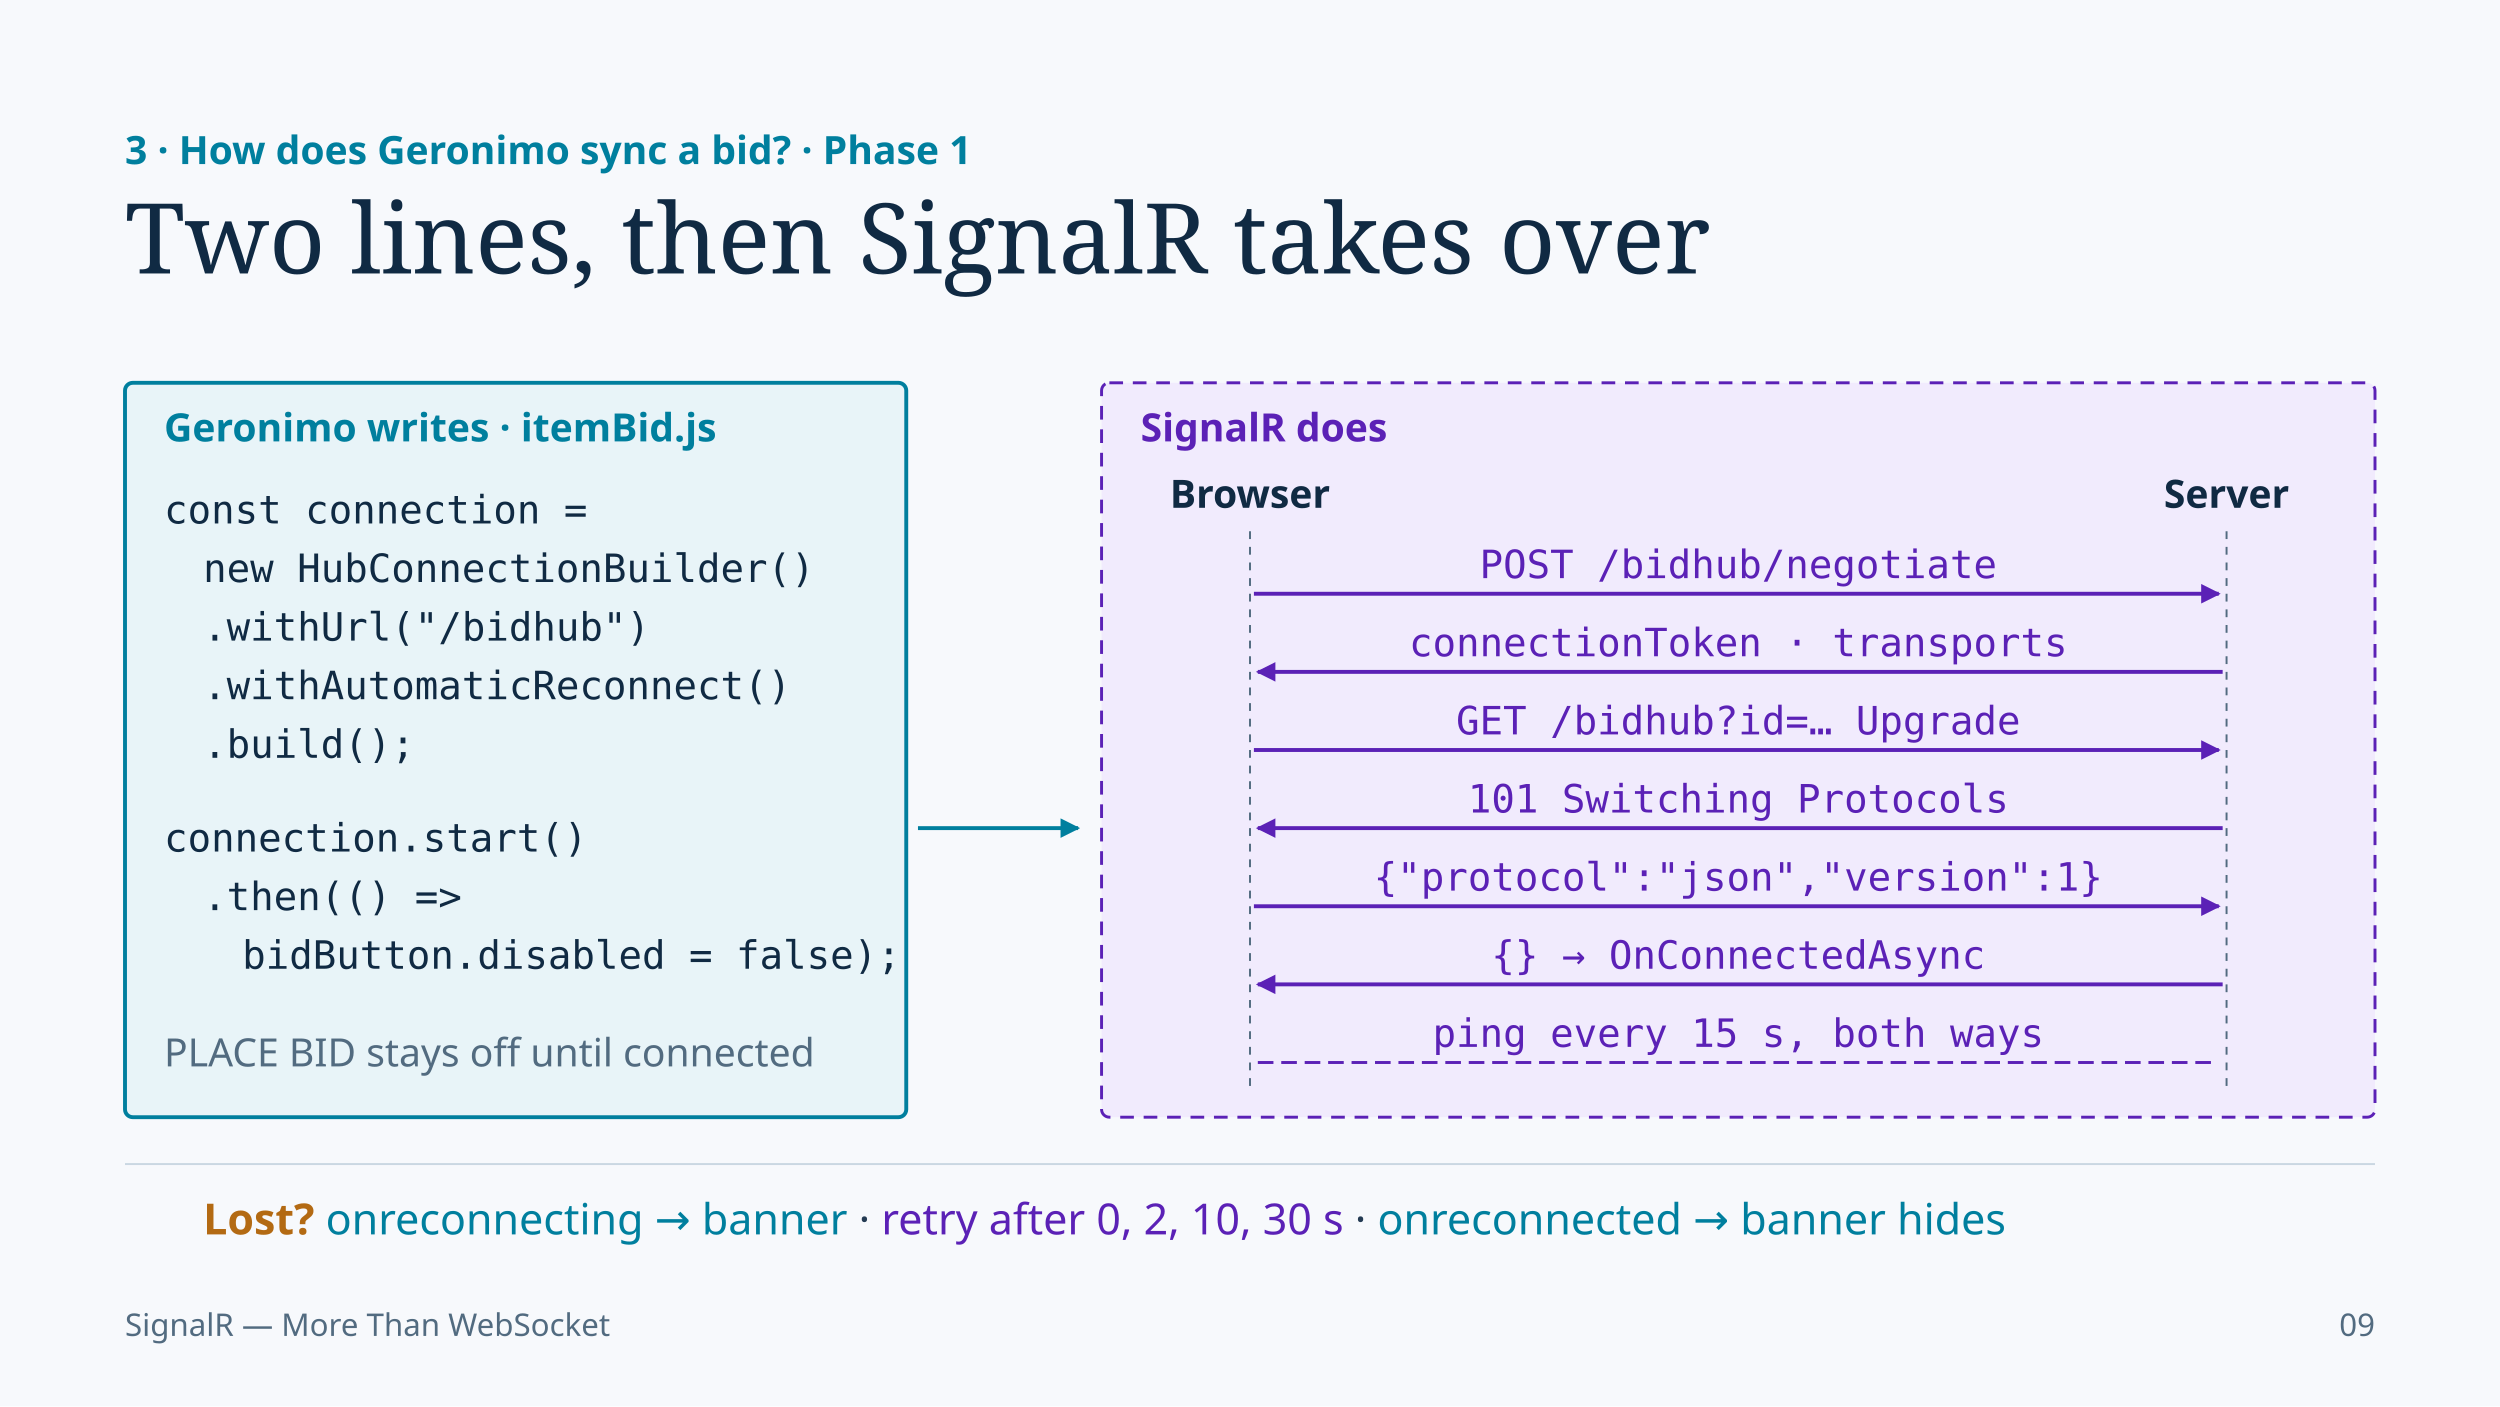
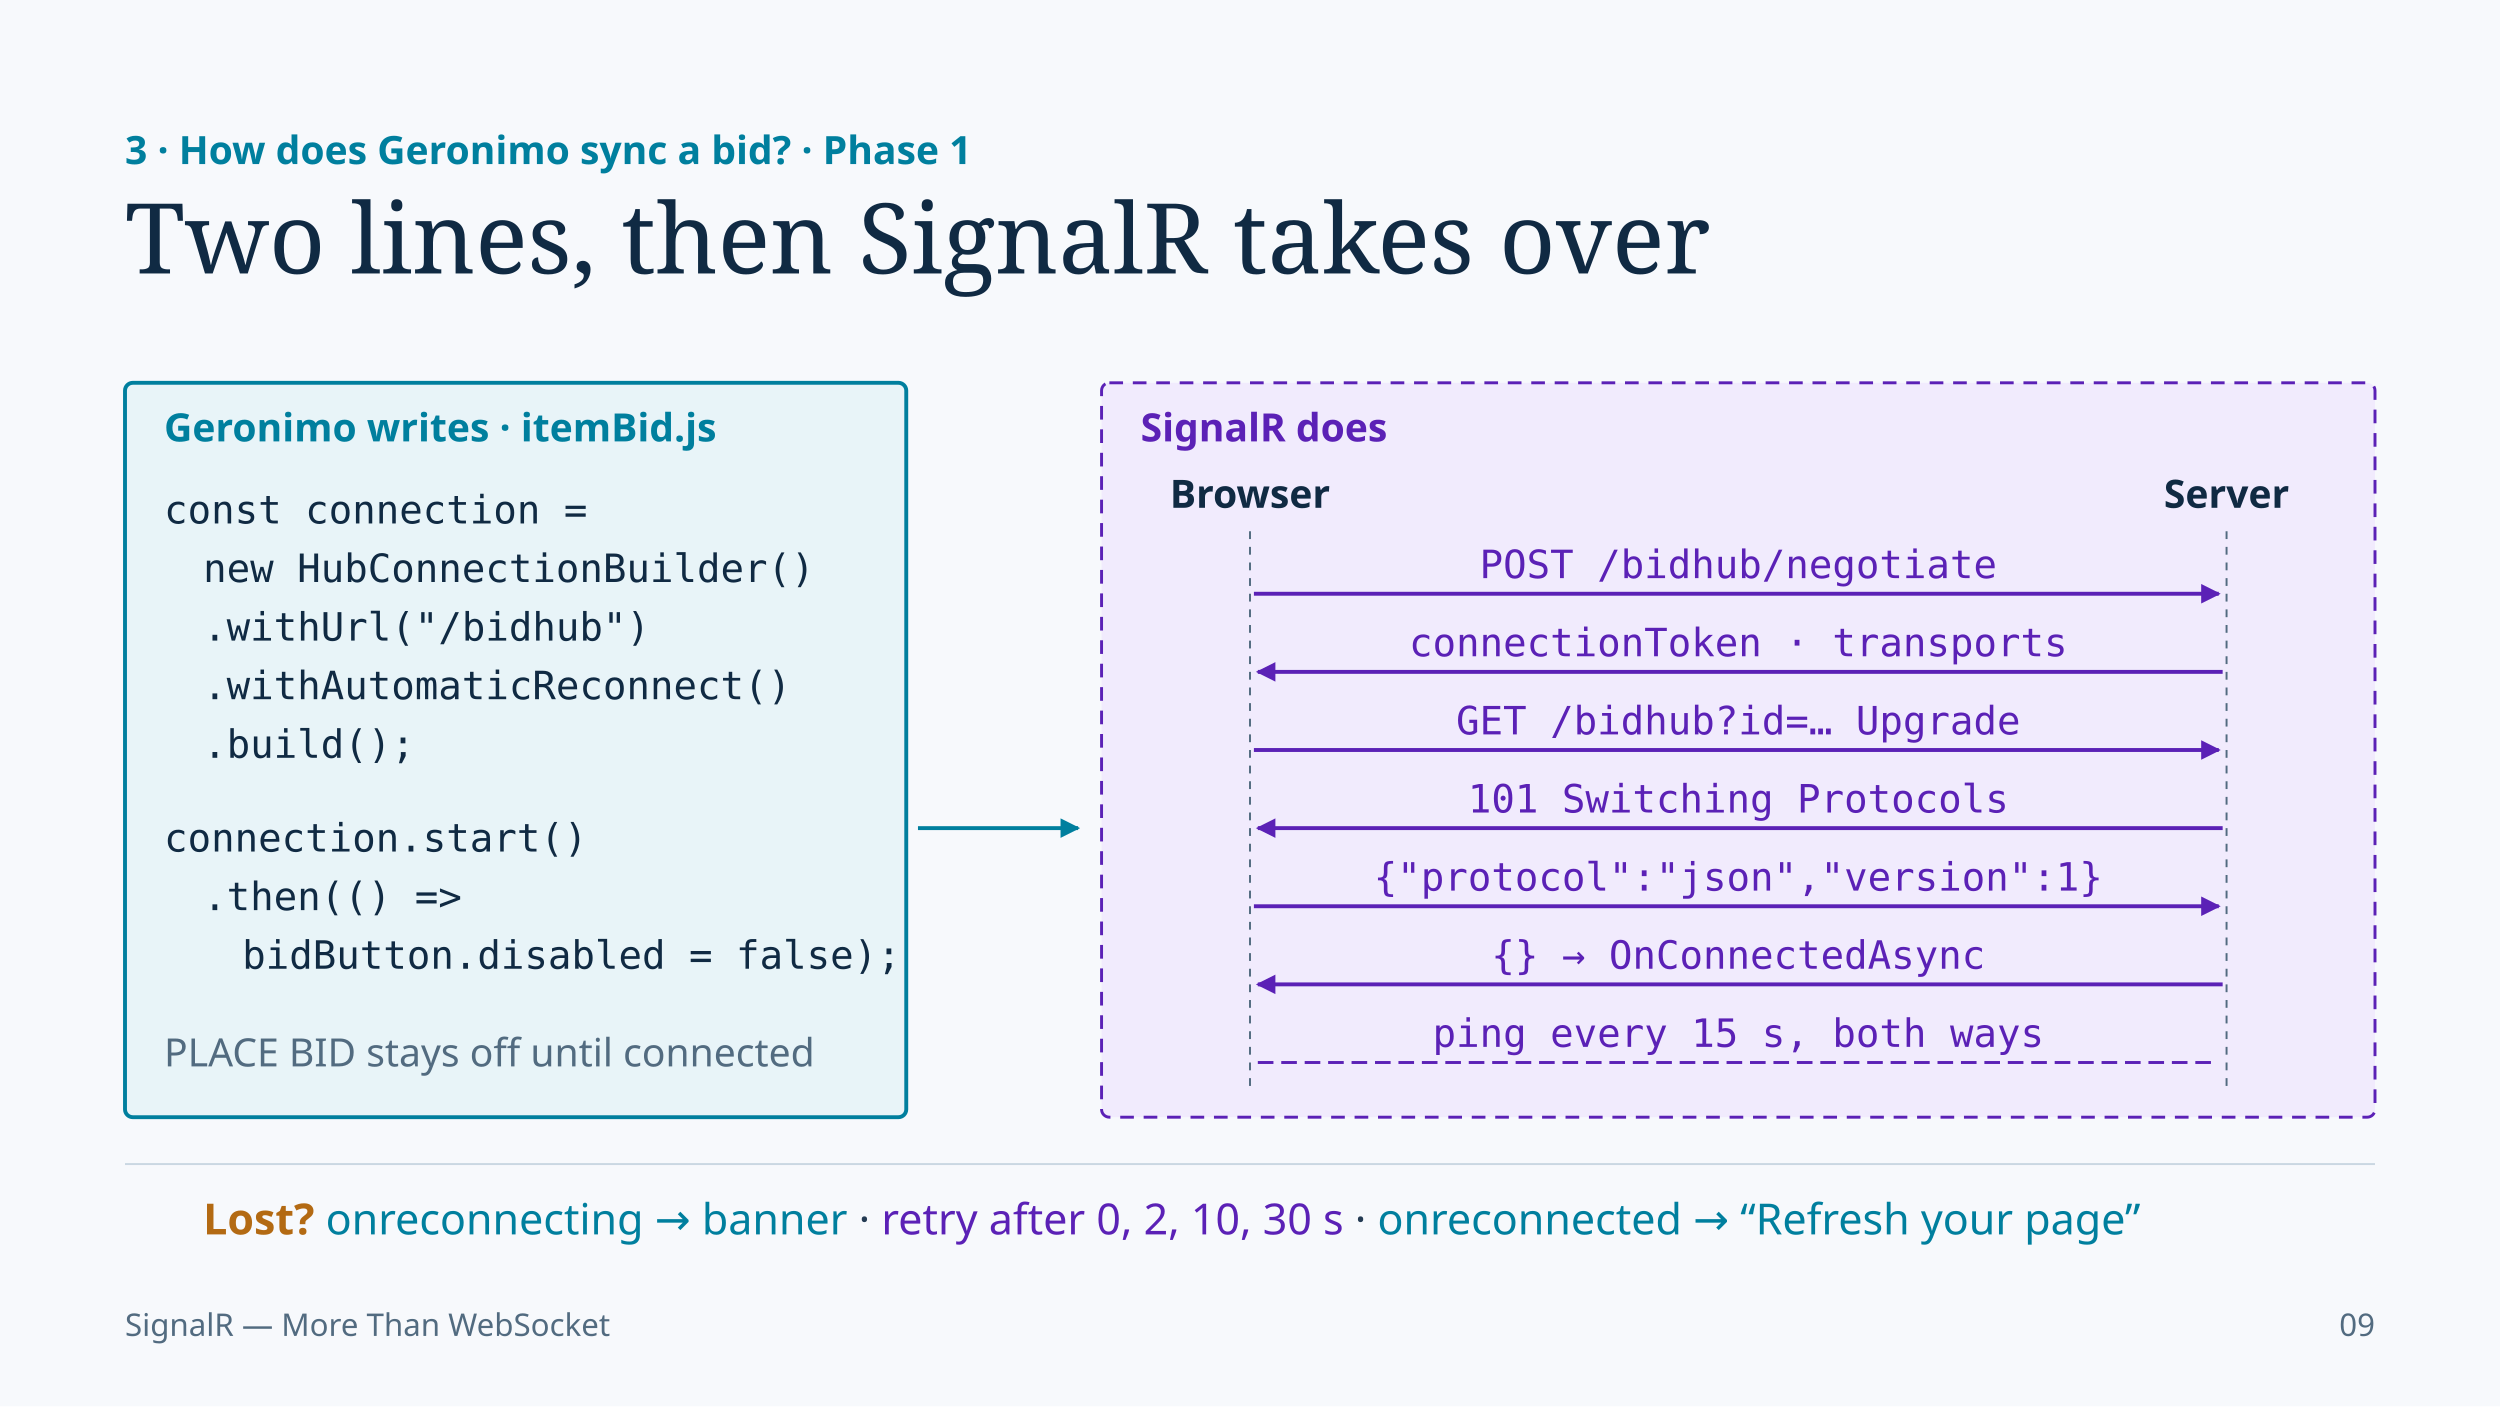
<svg xmlns="http://www.w3.org/2000/svg" viewBox="0 0 1280 720" data-pptx-page-role="content" font-family="Segoe UI, sans-serif">
  <defs>
    <marker id="arrowViolet" viewBox="0 0 10 10" refX="9" refY="5" markerWidth="5" markerHeight="5" orient="auto">
      <polygon points="0,0 10,5 0,10" fill="#5B21B6" />
    </marker>
    <marker id="arrowCyan" viewBox="0 0 10 10" refX="9" refY="5" markerWidth="5" markerHeight="5" orient="auto">
      <polygon points="0,0 10,5 0,10" fill="#007F9E" />
    </marker>
  </defs>
  <rect id="bg" data-pptx-role="background" x="0" y="0" width="1280" height="720" fill="#F7F9FC" />
  <g id="header" data-pptx-bounds="64 60 1152 108">
    <text x="64" y="84" font-size="20" font-weight="600" fill="#007F9E">3 · How does Geronimo sync a bid? · Phase 1</text>
    <text x="64" y="140" font-family="Cambria, serif" font-size="50" fill="#102A43">Two lines, then SignalR takes over</text>
  </g>
  <g id="geronimo-code" data-pptx-bounds="64 192 404 384">
    <rect x="64" y="196" width="400" height="376" rx="4" fill="#E8F4F8" stroke="#007F9E" stroke-width="2" />
    <text x="84" y="226" font-size="20" font-weight="bold" fill="#007F9E">Geronimo writes · itemBid.js</text>
    <g font-family="Consolas, monospace" font-size="20" fill="#102A43">
      <text x="84" y="268">const connection =</text>
      <text x="104" y="298">new HubConnectionBuilder()</text>
      <text x="104" y="328">.withUrl("/bidhub")</text>
      <text x="104" y="358">.withAutomaticReconnect()</text>
      <text x="104" y="388">.build();</text>
      <text x="84" y="436">connection.start()</text>
      <text x="104" y="466">.then(() =&gt;</text>
      <text x="124" y="496">bidButton.disabled = false);</text>
    </g>
    <text x="84" y="546" font-size="20" fill="#526B80">PLACE BID stays off until connected</text>
  </g>
  <g id="handoff" data-pptx-bounds="468 412 88 24">
    <line x1="470" y1="424" x2="552" y2="424" stroke="#007F9E" stroke-width="2" marker-end="url(#arrowCyan)" />
  </g>
  <g id="signalr-sequence" data-pptx-bounds="560 192 656 384">
    <rect x="564" y="196" width="652" height="376" rx="4" fill="#F1EBFD" stroke="#5B21B6" stroke-width="1.5" stroke-dasharray="7 5" />
    <text x="584" y="226" font-size="20" font-weight="bold" fill="#5B21B6">SignalR does</text>
    <g font-size="20" font-weight="bold" fill="#102A43" text-anchor="middle">
      <text x="640" y="260">Browser</text>
      <text x="1140" y="260">Server</text>
    </g>
    <g stroke="#526B80" stroke-width="1" stroke-dasharray="4 4">
      <line x1="640" y1="272" x2="640" y2="556" />
      <line x1="1140" y1="272" x2="1140" y2="556" />
    </g>
    <g stroke="#5B21B6" stroke-width="2">
      <line x1="642" y1="304" x2="1136" y2="304" marker-end="url(#arrowViolet)" />
      <line x1="1138" y1="344" x2="644" y2="344" marker-end="url(#arrowViolet)" />
      <line x1="642" y1="384" x2="1136" y2="384" marker-end="url(#arrowViolet)" />
      <line x1="1138" y1="424" x2="644" y2="424" marker-end="url(#arrowViolet)" />
      <line x1="642" y1="464" x2="1136" y2="464" marker-end="url(#arrowViolet)" />
      <line x1="1138" y1="504" x2="644" y2="504" marker-end="url(#arrowViolet)" />
    </g>
    <line x1="644" y1="544" x2="1136" y2="544" stroke="#5B21B6" stroke-width="1.5" stroke-dasharray="8 4" />
    <g font-family="Consolas, monospace" font-size="20" fill="#5B21B6" text-anchor="middle">
      <text x="890" y="296">POST /bidhub/negotiate</text>
      <text x="890" y="336">connectionToken · transports</text>
      <text x="890" y="376">GET /bidhub?id=… Upgrade</text>
      <text x="890" y="416">101 Switching Protocols</text>
      <text x="890" y="456">{"protocol":"json","version":1}</text>
      <text x="890" y="496">{}  → OnConnectedAsync</text>
      <text x="890" y="536">ping every 15 s, both ways</text>
    </g>
  </g>
  <g id="reconnect" data-pptx-bounds="64 592 1152 56">
    <line x1="64" y1="596" x2="1216" y2="596" stroke="#CAD7E2" stroke-width="1" />
    <use data-icon="tabler-outline/refresh" x="64" y="610" width="28" height="28" fill="#B36A13" stroke-width="2" />
    <text x="104" y="632" font-size="22" fill="#243B53">
      <tspan font-weight="bold" fill="#B36A13">Lost?</tspan>
-       <tspan fill="#007F9E">onreconnecting → banner</tspan>  ·  <tspan fill="#5B21B6">retry after 0, 2, 10, 30 s</tspan>  ·  <tspan fill="#007F9E">onreconnected → banner hides</tspan>
+       <tspan fill="#007F9E">onreconnecting → banner</tspan>  ·  <tspan fill="#5B21B6">retry after 0, 2, 10, 30 s</tspan>  ·  <tspan fill="#007F9E">onreconnected → “Refresh your page”</tspan>
    </text>
  </g>
  <g id="footer" data-pptx-role="footer" data-pptx-bounds="64 664 1152 30" font-size="16" fill="#526B80">
    <text x="64" y="684">SignalR — More Than WebSocket</text>
    <text x="1216" y="684" text-anchor="end">09</text>
  </g>
</svg>
